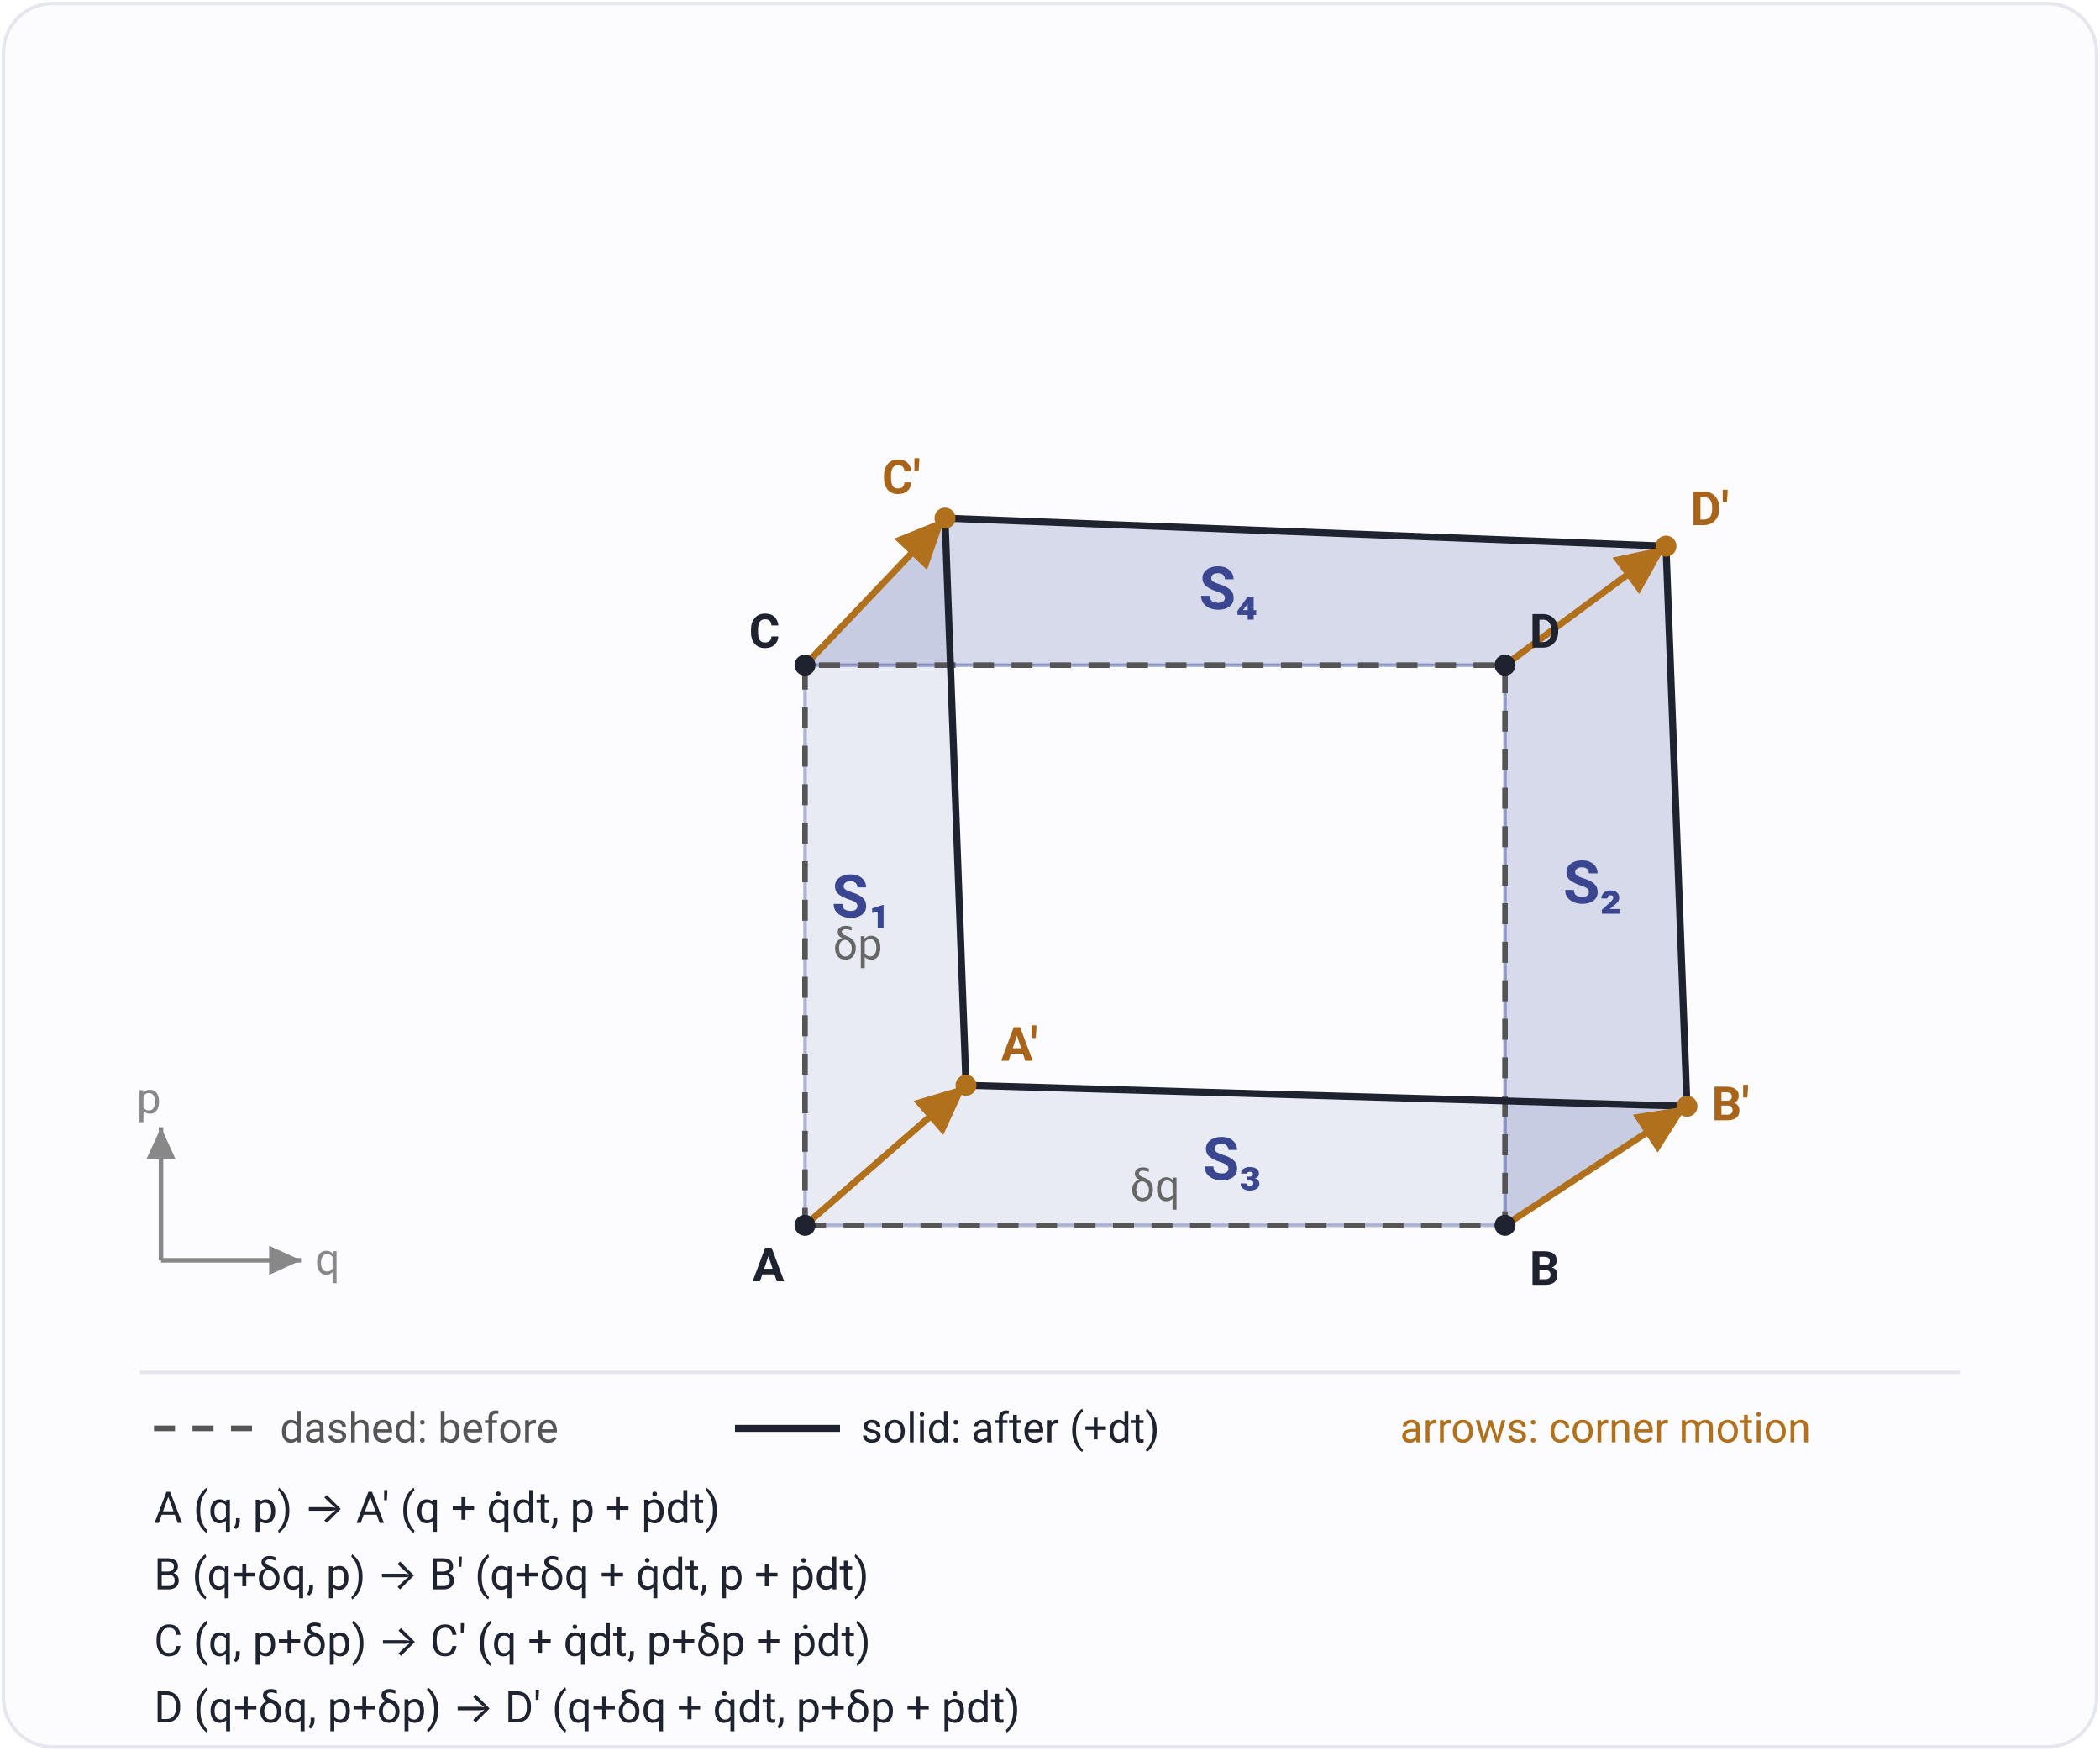
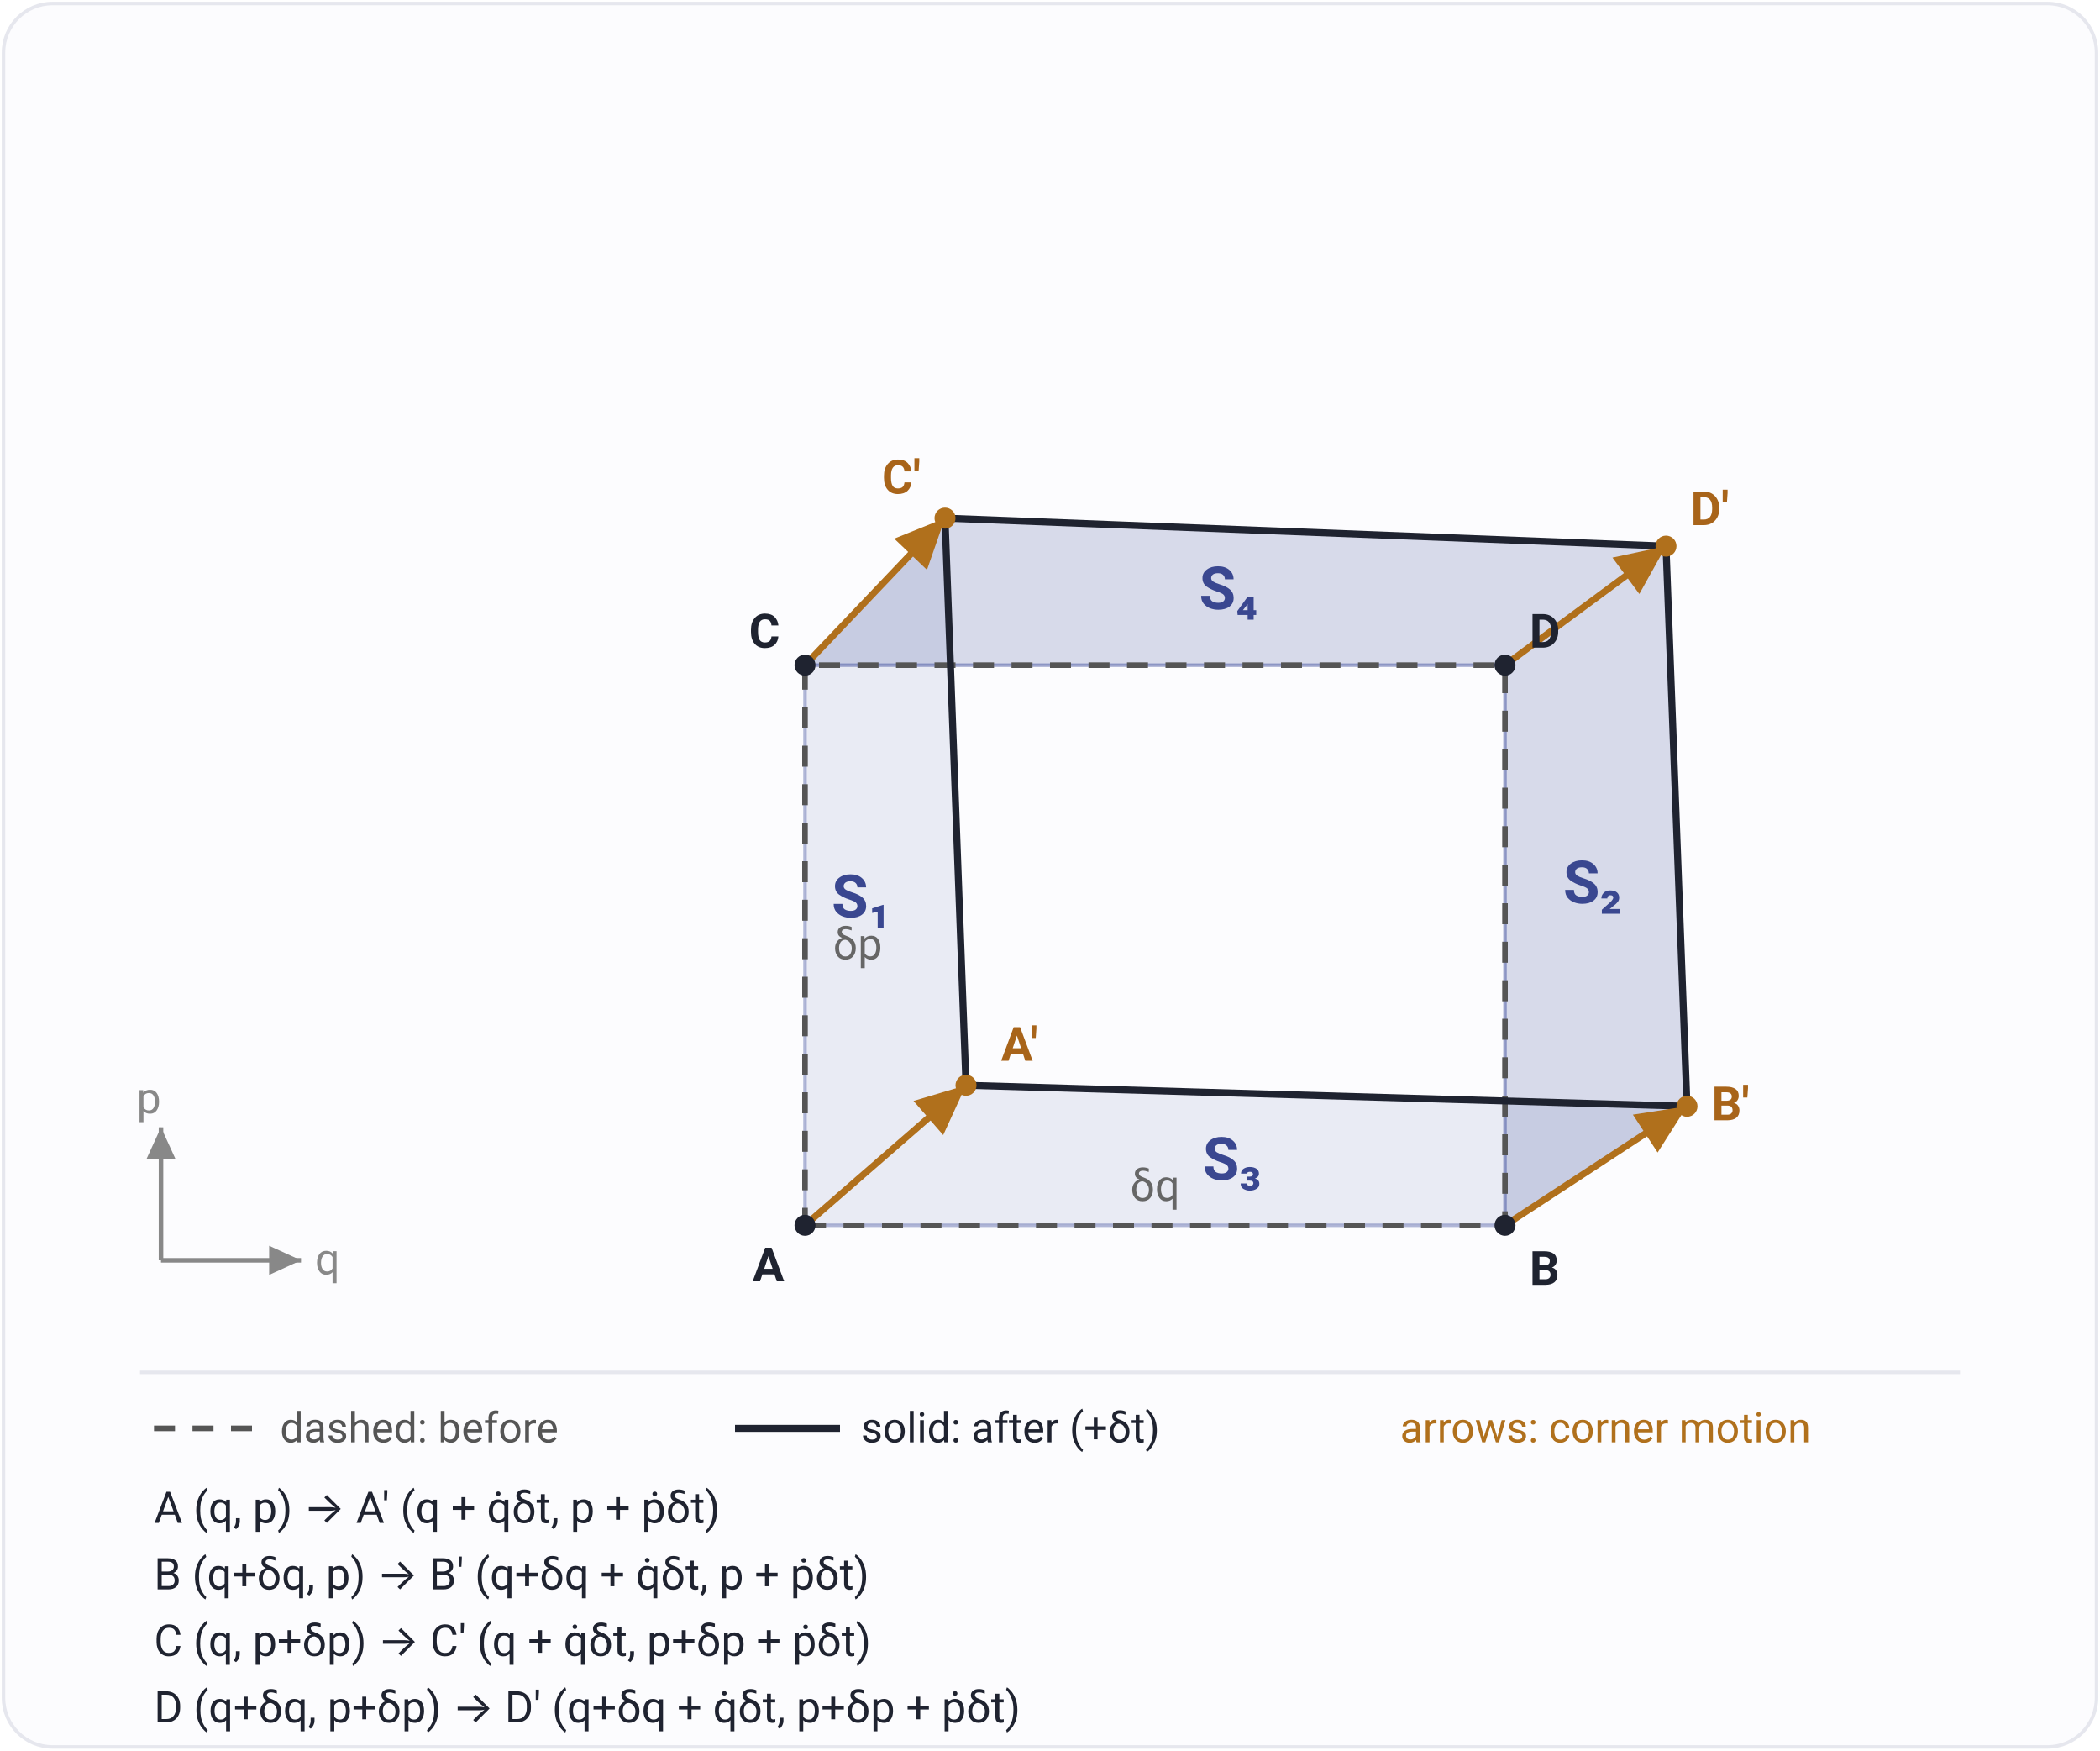
<svg xmlns="http://www.w3.org/2000/svg" viewBox="0 0 600 500" width="560" font-family="ui-sans-serif, system-ui, -apple-system, 'Segoe UI', Roboto, sans-serif" role="img" aria-label="An infinitesimal phase-space rectangle ABDC and its image A'B'D'C' under the Hamiltonian flow, with the four boundary strips S1 S2 S3 S4 and the corner mapping">
  <defs>
    <marker id="av" markerWidth="10" markerHeight="10" refX="7.5" refY="3.4" orient="auto">
      <path d="M0,0 L7.5,3.4 L0,6.8 z" fill="#b0701c" />
    </marker>
    <marker id="ax" markerWidth="9" markerHeight="9" refX="7" refY="3.2" orient="auto">
      <path d="M0,0 L7,3.2 L0,6.4 z" fill="#888" />
    </marker>
  </defs>
  <rect x="1" y="1" width="598" height="498" rx="14" fill="#fcfcfe" stroke="#e6e7ee" />
  <g stroke-width="1">
    <polygon points="230,350 230,190 270,148 276,310" fill="#43509e" fill-opacity="0.10" stroke="#43509e" stroke-opacity="0.4" />
    <polygon points="230,350 430,350 482,316 276,310" fill="#43509e" fill-opacity="0.10" stroke="#43509e" stroke-opacity="0.4" />
    <polygon points="430,350 430,190 476,156 482,316" fill="#43509e" fill-opacity="0.20" stroke="#43509e" stroke-opacity="0.5" />
    <polygon points="230,190 430,190 476,156 270,148" fill="#43509e" fill-opacity="0.20" stroke="#43509e" stroke-opacity="0.5" />
  </g>
  <path d="M230,350 L430,350 L430,190 L230,190 Z" fill="none" stroke="#555" stroke-width="1.6" stroke-dasharray="6 5" />
  <path d="M276,310 L482,316 L476,156 L270,148 Z" fill="none" stroke="#1f2330" stroke-width="2" />
  <g stroke="#b0701c" stroke-width="1.9">
    <line x1="230" y1="350" x2="276" y2="310" marker-end="url(#av)" />
    <line x1="430" y1="350" x2="482" y2="316" marker-end="url(#av)" />
    <line x1="230" y1="190" x2="270" y2="148" marker-end="url(#av)" />
    <line x1="430" y1="190" x2="476" y2="156" marker-end="url(#av)" />
  </g>
  <g fill="#1f2330">
    <circle cx="230" cy="350" r="3" />
    <circle cx="430" cy="350" r="3" />
    <circle cx="230" cy="190" r="3" />
    <circle cx="430" cy="190" r="3" />
  </g>
  <g fill="#b0701c">
    <circle cx="276" cy="310" r="3" />
    <circle cx="482" cy="316" r="3" />
    <circle cx="270" cy="148" r="3" />
    <circle cx="476" cy="156" r="3" />
  </g>
  <g font-size="13.5" font-weight="600" fill="#1f2330">
    <text x="215" y="366">A</text>
    <text x="437" y="367">B</text>
    <text x="214" y="185">C</text>
    <text x="437" y="185">D</text>
  </g>
  <g font-size="13.5" font-weight="600" fill="#a8641a">
    <text x="286" y="303">A′</text>
    <text x="489" y="320">B′</text>
    <text x="252" y="141">C′</text>
    <text x="483" y="150">D′</text>
  </g>
  <g font-size="17" font-weight="600" fill="#3a4790" text-anchor="middle">
    <text x="246" y="262">S₁</text>
    <text x="455" y="258">S₂</text>
    <text x="352" y="337">S₃</text>
    <text x="351" y="174">S₄</text>
  </g>
  <text x="330" y="343" font-size="12.5" fill="#666" text-anchor="middle">δq</text>
  <text x="238" y="274" font-size="12.5" fill="#666">δp</text>
  <line x1="46" y1="360" x2="86" y2="360" stroke="#888" stroke-width="1.3" marker-end="url(#ax)" />
  <line x1="46" y1="360" x2="46" y2="322" stroke="#888" stroke-width="1.3" marker-end="url(#ax)" />
  <text x="90" y="364" font-size="12.5" fill="#888">q</text>
  <text x="39" y="318" font-size="12.5" fill="#888">p</text>
  <line x1="40" y1="392" x2="560" y2="392" stroke="#e6e7ee" />
  <g font-size="12" fill="#555">
    <line x1="44" y1="408" x2="74" y2="408" stroke="#555" stroke-width="1.6" stroke-dasharray="6 5" />
    <text x="80" y="412">dashed: before</text>
    <line x1="210" y1="408" x2="240" y2="408" stroke="#1f2330" stroke-width="2" />
-     <text x="246" y="412" fill="#1f2330">solid: after (+dt)</text>
+     <text x="246" y="412" fill="#1f2330">solid: after (+δt)</text>
    <text x="400" y="412" fill="#b0701c">arrows: corner motion</text>
  </g>
  <g font-size="12.5" fill="#1f2330">
-     <text x="44" y="435">A (q, p)  →  A′ (q + q̇dt,  p + ṗdt)</text>
-     <text x="44" y="454">B (q+δq, p)  →  B′ (q+δq + q̇dt,  p + ṗdt)</text>
-     <text x="44" y="473">C (q, p+δp)  →  C′ (q + q̇dt,  p+δp + ṗdt)</text>
-     <text x="44" y="492">D (q+δq, p+δp)  →  D′ (q+δq + q̇dt,  p+δp + ṗdt)</text>
+     <text x="44" y="435">A (q, p)  →  A′ (q + q̇δt,  p + ṗδt)</text>
+     <text x="44" y="454">B (q+δq, p)  →  B′ (q+δq + q̇δt,  p + ṗδt)</text>
+     <text x="44" y="473">C (q, p+δp)  →  C′ (q + q̇δt,  p+δp + ṗδt)</text>
+     <text x="44" y="492">D (q+δq, p+δp)  →  D′ (q+δq + q̇δt,  p+δp + ṗδt)</text>
  </g>
</svg>
